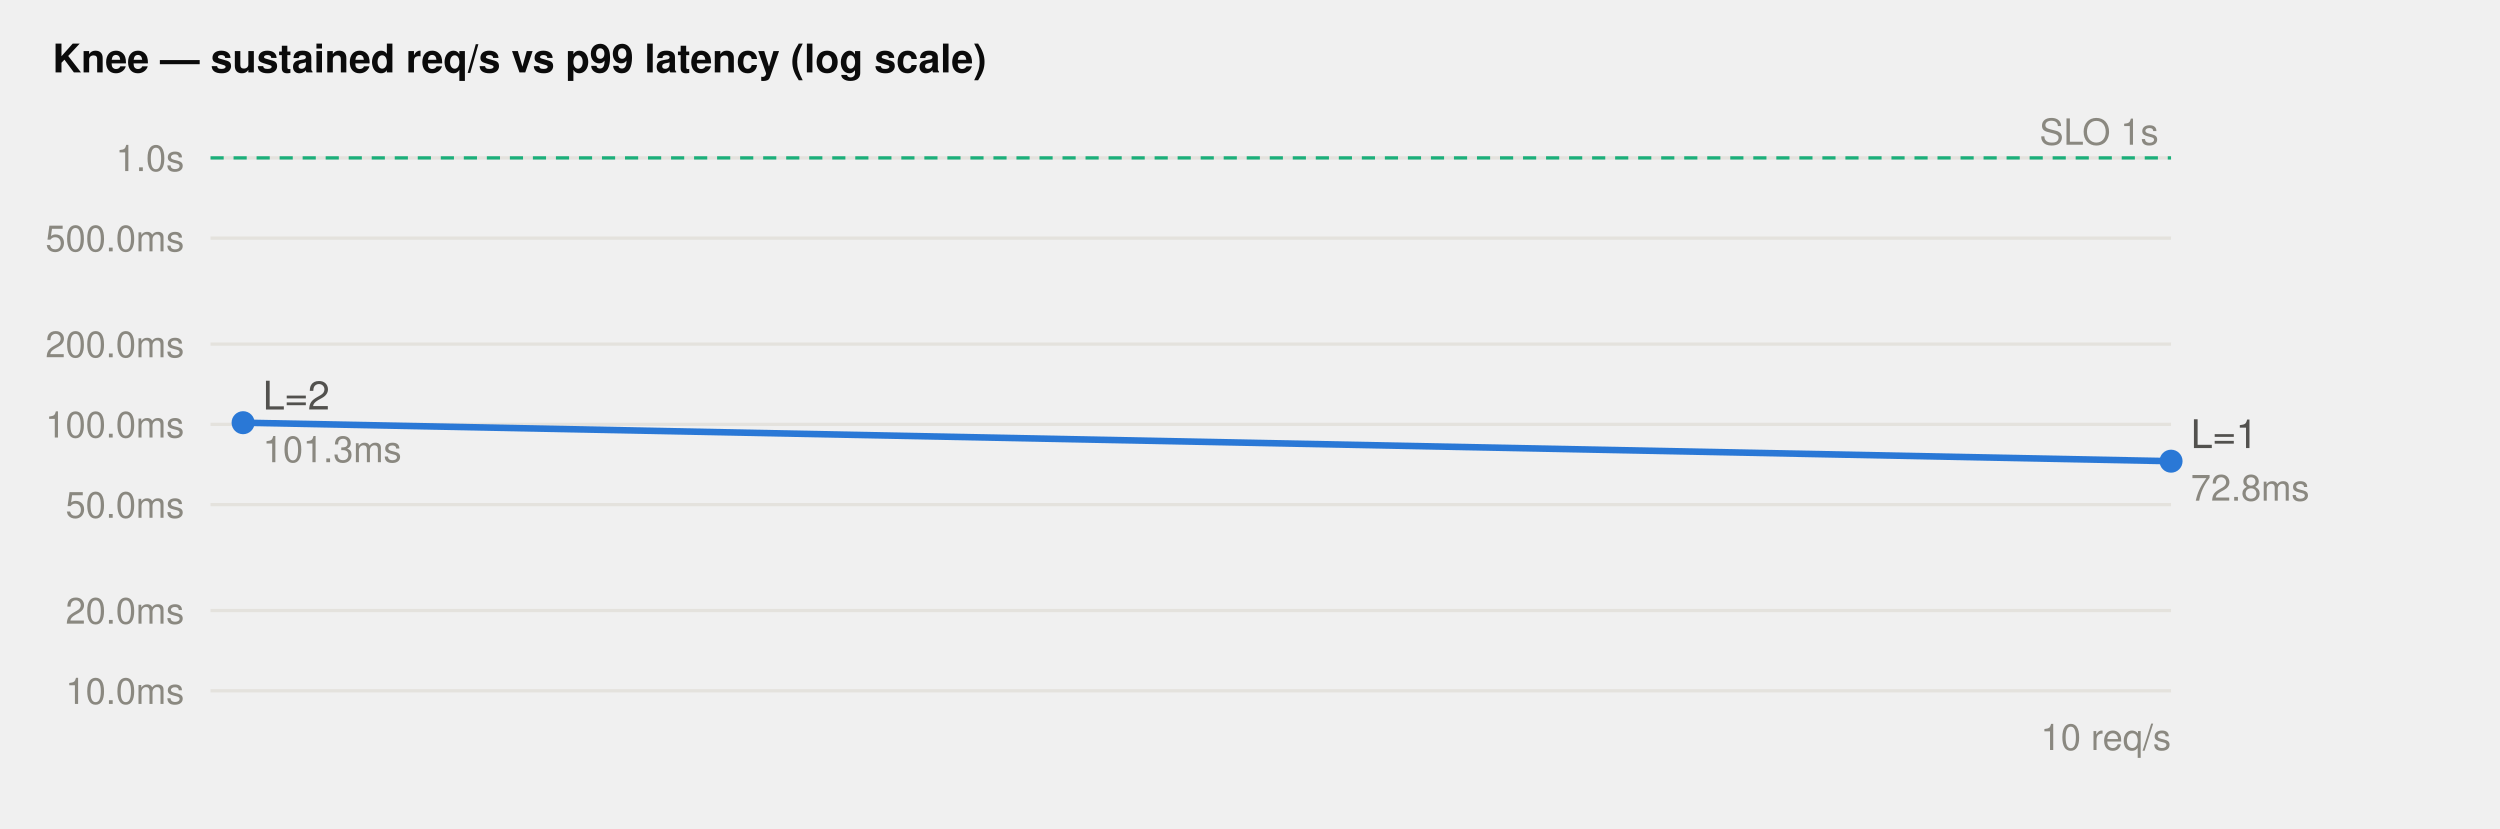
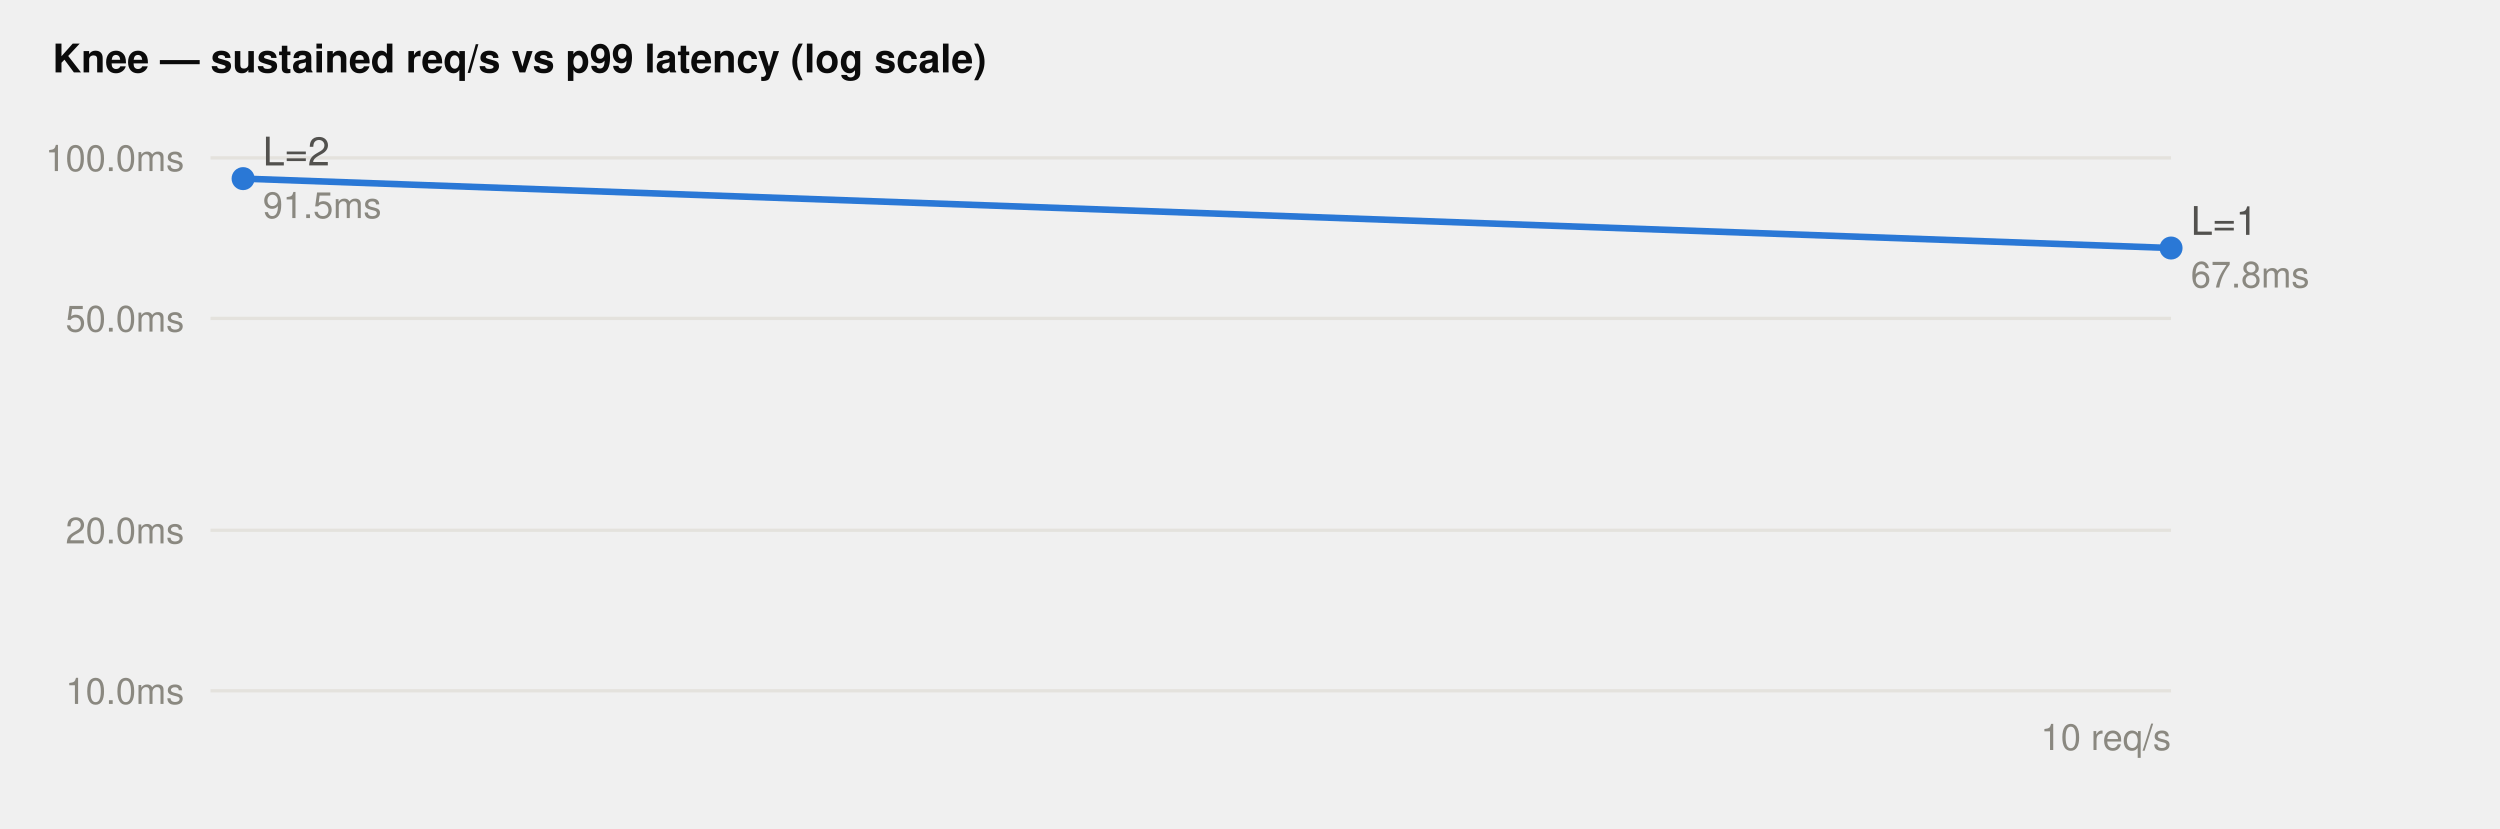
<svg xmlns="http://www.w3.org/2000/svg" viewBox="0 0 760 252" role="img" aria-label="Knee/saturation curve — sustained req/s vs p99 latency">
  <style>
text { fill: #52514e; font: 12px -apple-system, 'Segoe UI', Helvetica, Arial, sans-serif; }
.title { fill: #0b0b0b; font-weight: 600; }
.muted { fill: #8a8880; font-size: 11px; }
.grid { stroke: #e4e2dd; stroke-width: 1; }
.s1 { fill: #2a78d6; } .s1s { stroke: #2a78d6; }
.s2 { fill: #1baf7a; } .s2s { stroke: #1baf7a; }
@media (prefers-color-scheme: dark) {
text { fill: #c3c2b7; }
.title { fill: #ffffff; }
.muted { fill: #8f8e85; }
.grid { stroke: #3a3a38; }
.s1 { fill: #3987e5; } .s1s { stroke: #3987e5; }
.s2 { fill: #199e70; } .s2s { stroke: #199e70; }
}
</style>
  <text x="16" y="22" class="title">Knee — sustained req/s vs p99 latency (log scale)</text>
  <line class="grid" x1="64" y1="210.0" x2="660" y2="210.0" />
  <text class="muted" x="56.0" y="214.0" text-anchor="end">10.0ms</text>
-   <line class="grid" x1="64" y1="185.6" x2="660" y2="185.6" />
-   <text class="muted" x="56.0" y="189.6" text-anchor="end">20.0ms</text>
-   <line class="grid" x1="64" y1="153.4" x2="660" y2="153.4" />
-   <text class="muted" x="56.0" y="157.4" text-anchor="end">50.0ms</text>
-   <line class="grid" x1="64" y1="129.0" x2="660" y2="129.0" />
-   <text class="muted" x="56.0" y="133.0" text-anchor="end">100.0ms</text>
-   <line class="grid" x1="64" y1="104.6" x2="660" y2="104.6" />
-   <text class="muted" x="56.0" y="108.6" text-anchor="end">200.0ms</text>
-   <line class="grid" x1="64" y1="72.4" x2="660" y2="72.4" />
-   <text class="muted" x="56.0" y="76.4" text-anchor="end">500.0ms</text>
+   <line class="grid" x1="64" y1="161.2" x2="660" y2="161.2" />
+   <text class="muted" x="56.0" y="165.2" text-anchor="end">20.0ms</text>
+   <line class="grid" x1="64" y1="96.8" x2="660" y2="96.8" />
+   <text class="muted" x="56.0" y="100.8" text-anchor="end">50.0ms</text>
  <line class="grid" x1="64" y1="48.0" x2="660" y2="48.0" />
-   <text class="muted" x="56.0" y="52.0" text-anchor="end">1.0s</text>
-   <line class="s2s" x1="64" y1="48.0" x2="660" y2="48.0" stroke-dasharray="4 3" />
-   <text class="muted" x="620.0" y="44.0">SLO 1s</text>
+   <text class="muted" x="56.0" y="52.0" text-anchor="end">100.0ms</text>
  <text class="muted" x="660" y="228.0" text-anchor="end">10 req/s</text>
-   <polyline class="s1s" fill="none" stroke-width="2" points="660.0,140.2 73.9,128.5" />
-   <circle class="s1" cx="660.0" cy="140.2" r="3.5" />
-   <text x="666.0" y="136.2">L=1</text>
-   <text class="muted" x="666.0" y="152.2">72.8ms</text>
-   <circle class="s1" cx="73.9" cy="128.5" r="3.5" />
-   <text x="79.9" y="124.5">L=2</text>
-   <text class="muted" x="79.9" y="140.5">101.3ms</text>
+   <polyline class="s1s" fill="none" stroke-width="2" points="660.0,75.4 73.9,54.3" />
+   <circle class="s1" cx="660.0" cy="75.4" r="3.5" />
+   <text x="666.0" y="71.4">L=1</text>
+   <text class="muted" x="666.0" y="87.4">67.8ms</text>
+   <circle class="s1" cx="73.9" cy="54.3" r="3.5" />
+   <text x="79.9" y="50.3">L=2</text>
+   <text class="muted" x="79.9" y="66.3">91.5ms</text>
</svg>
